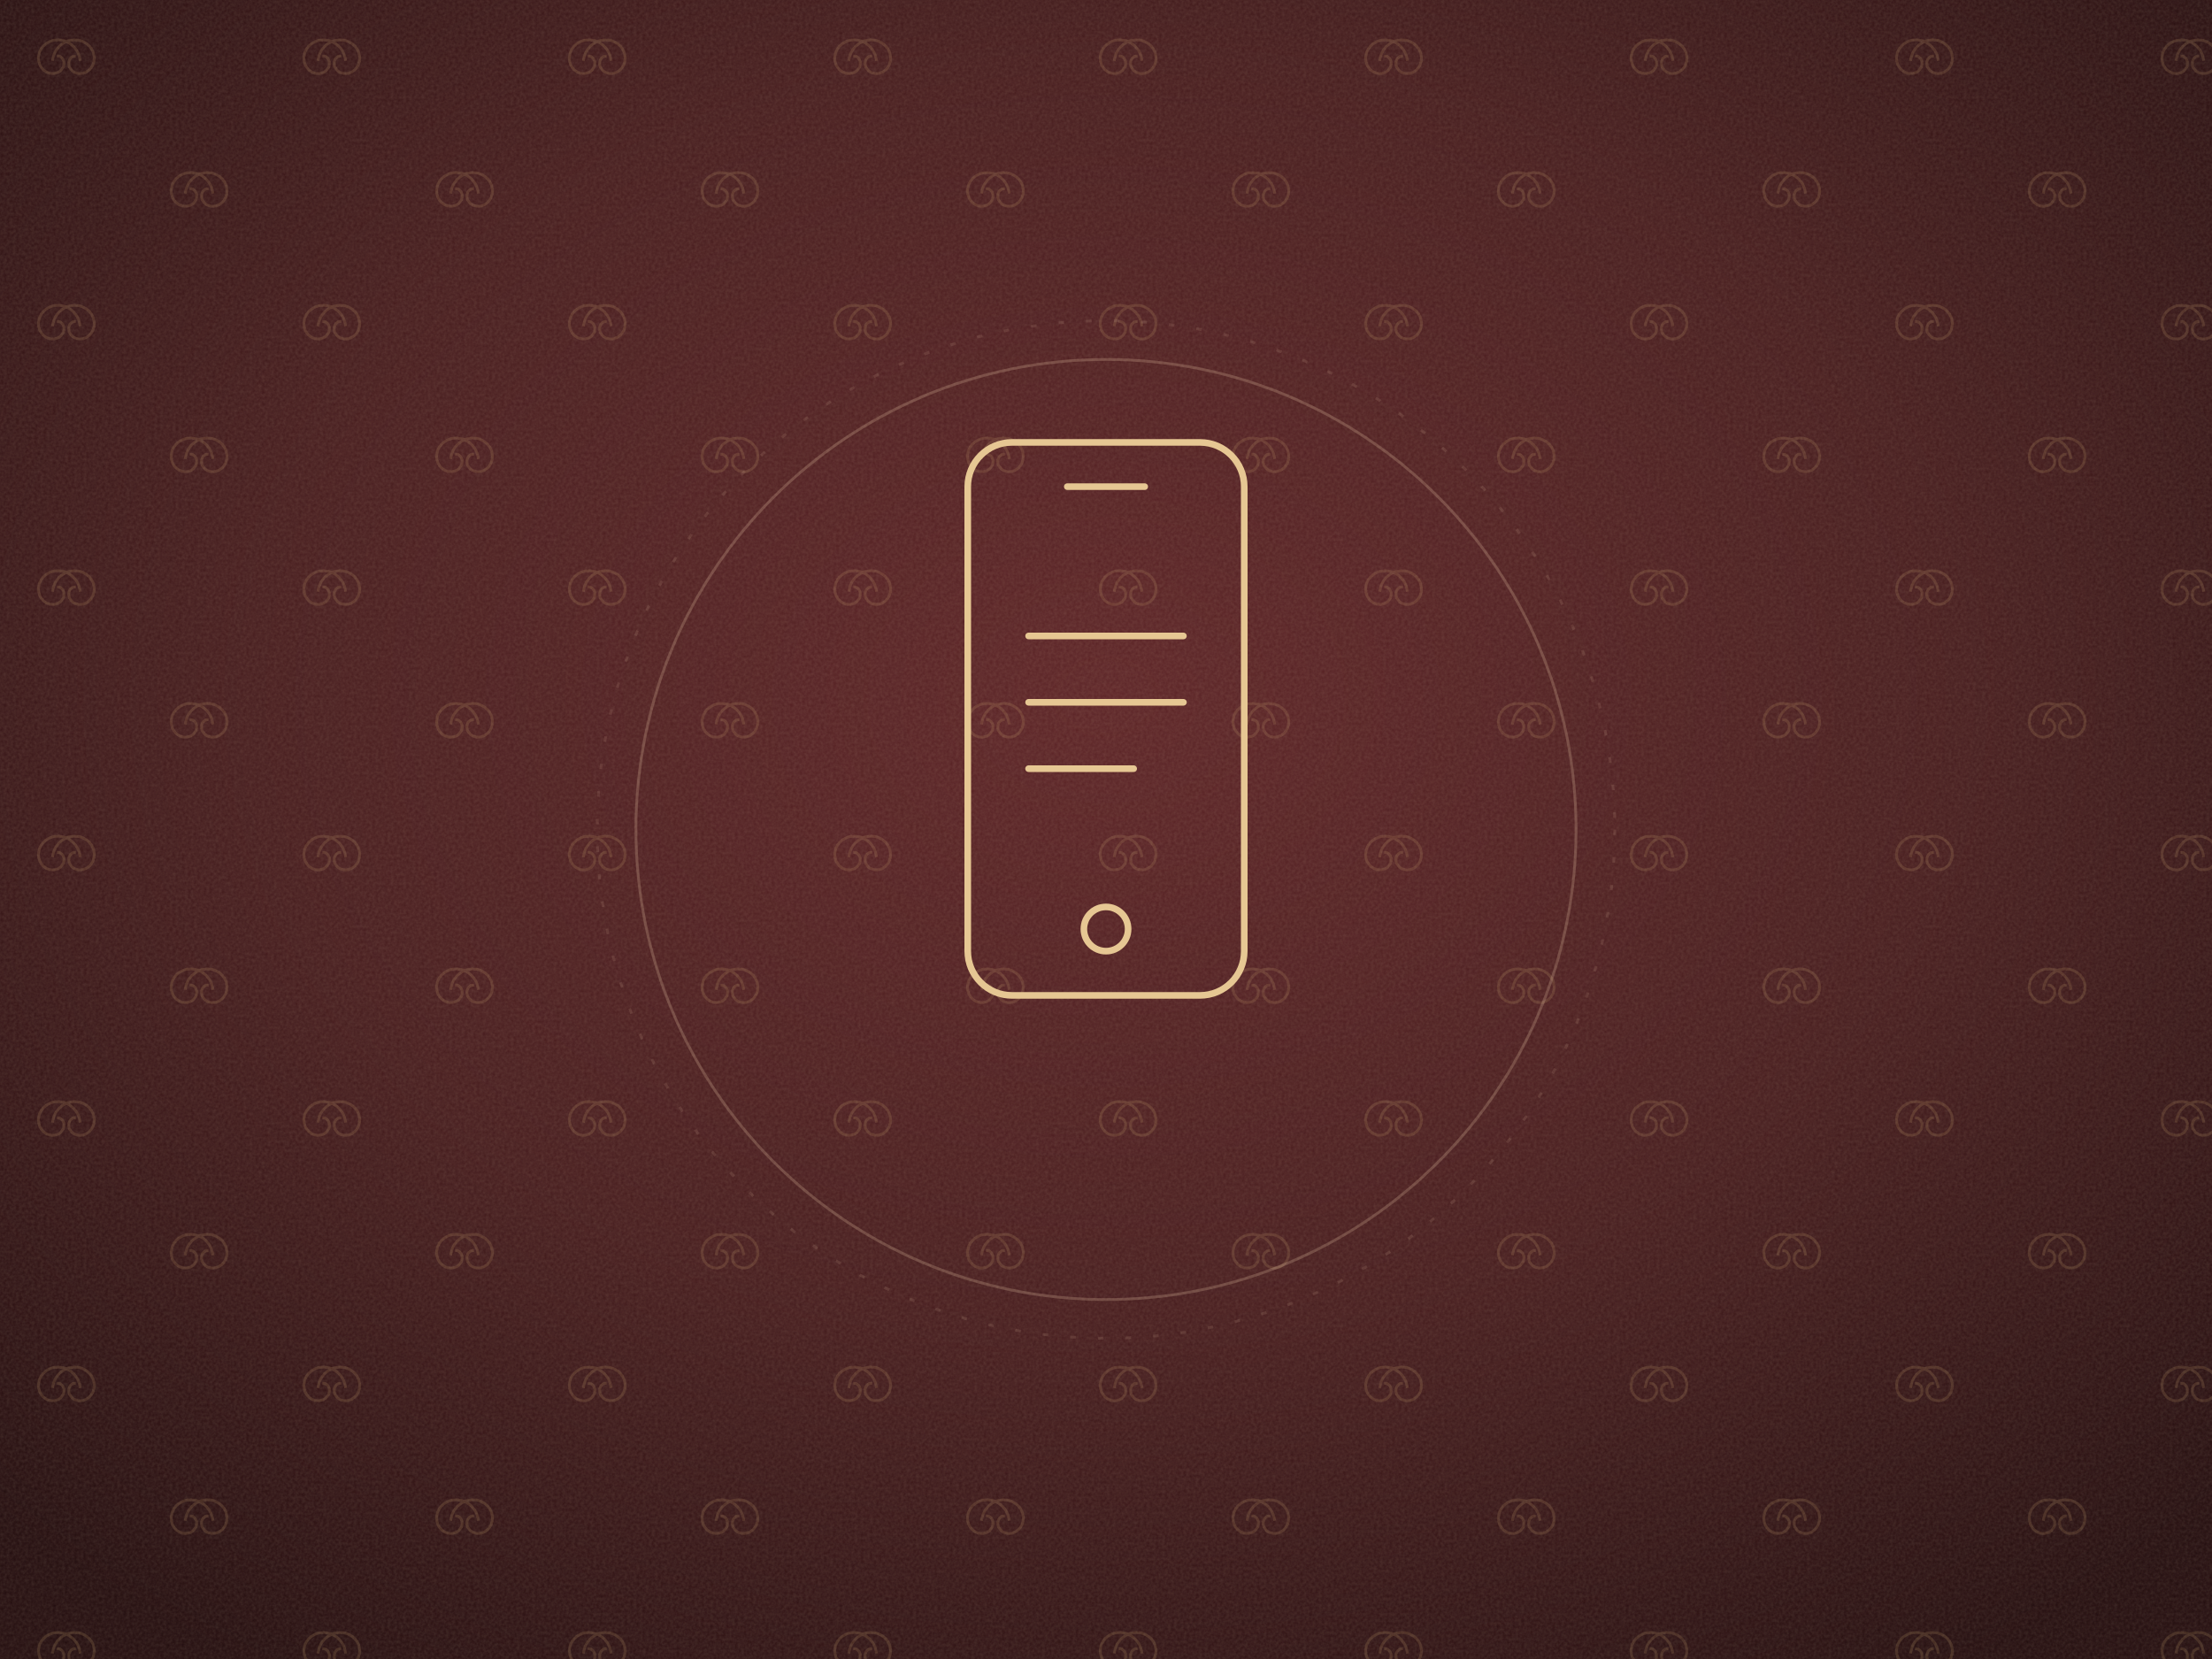
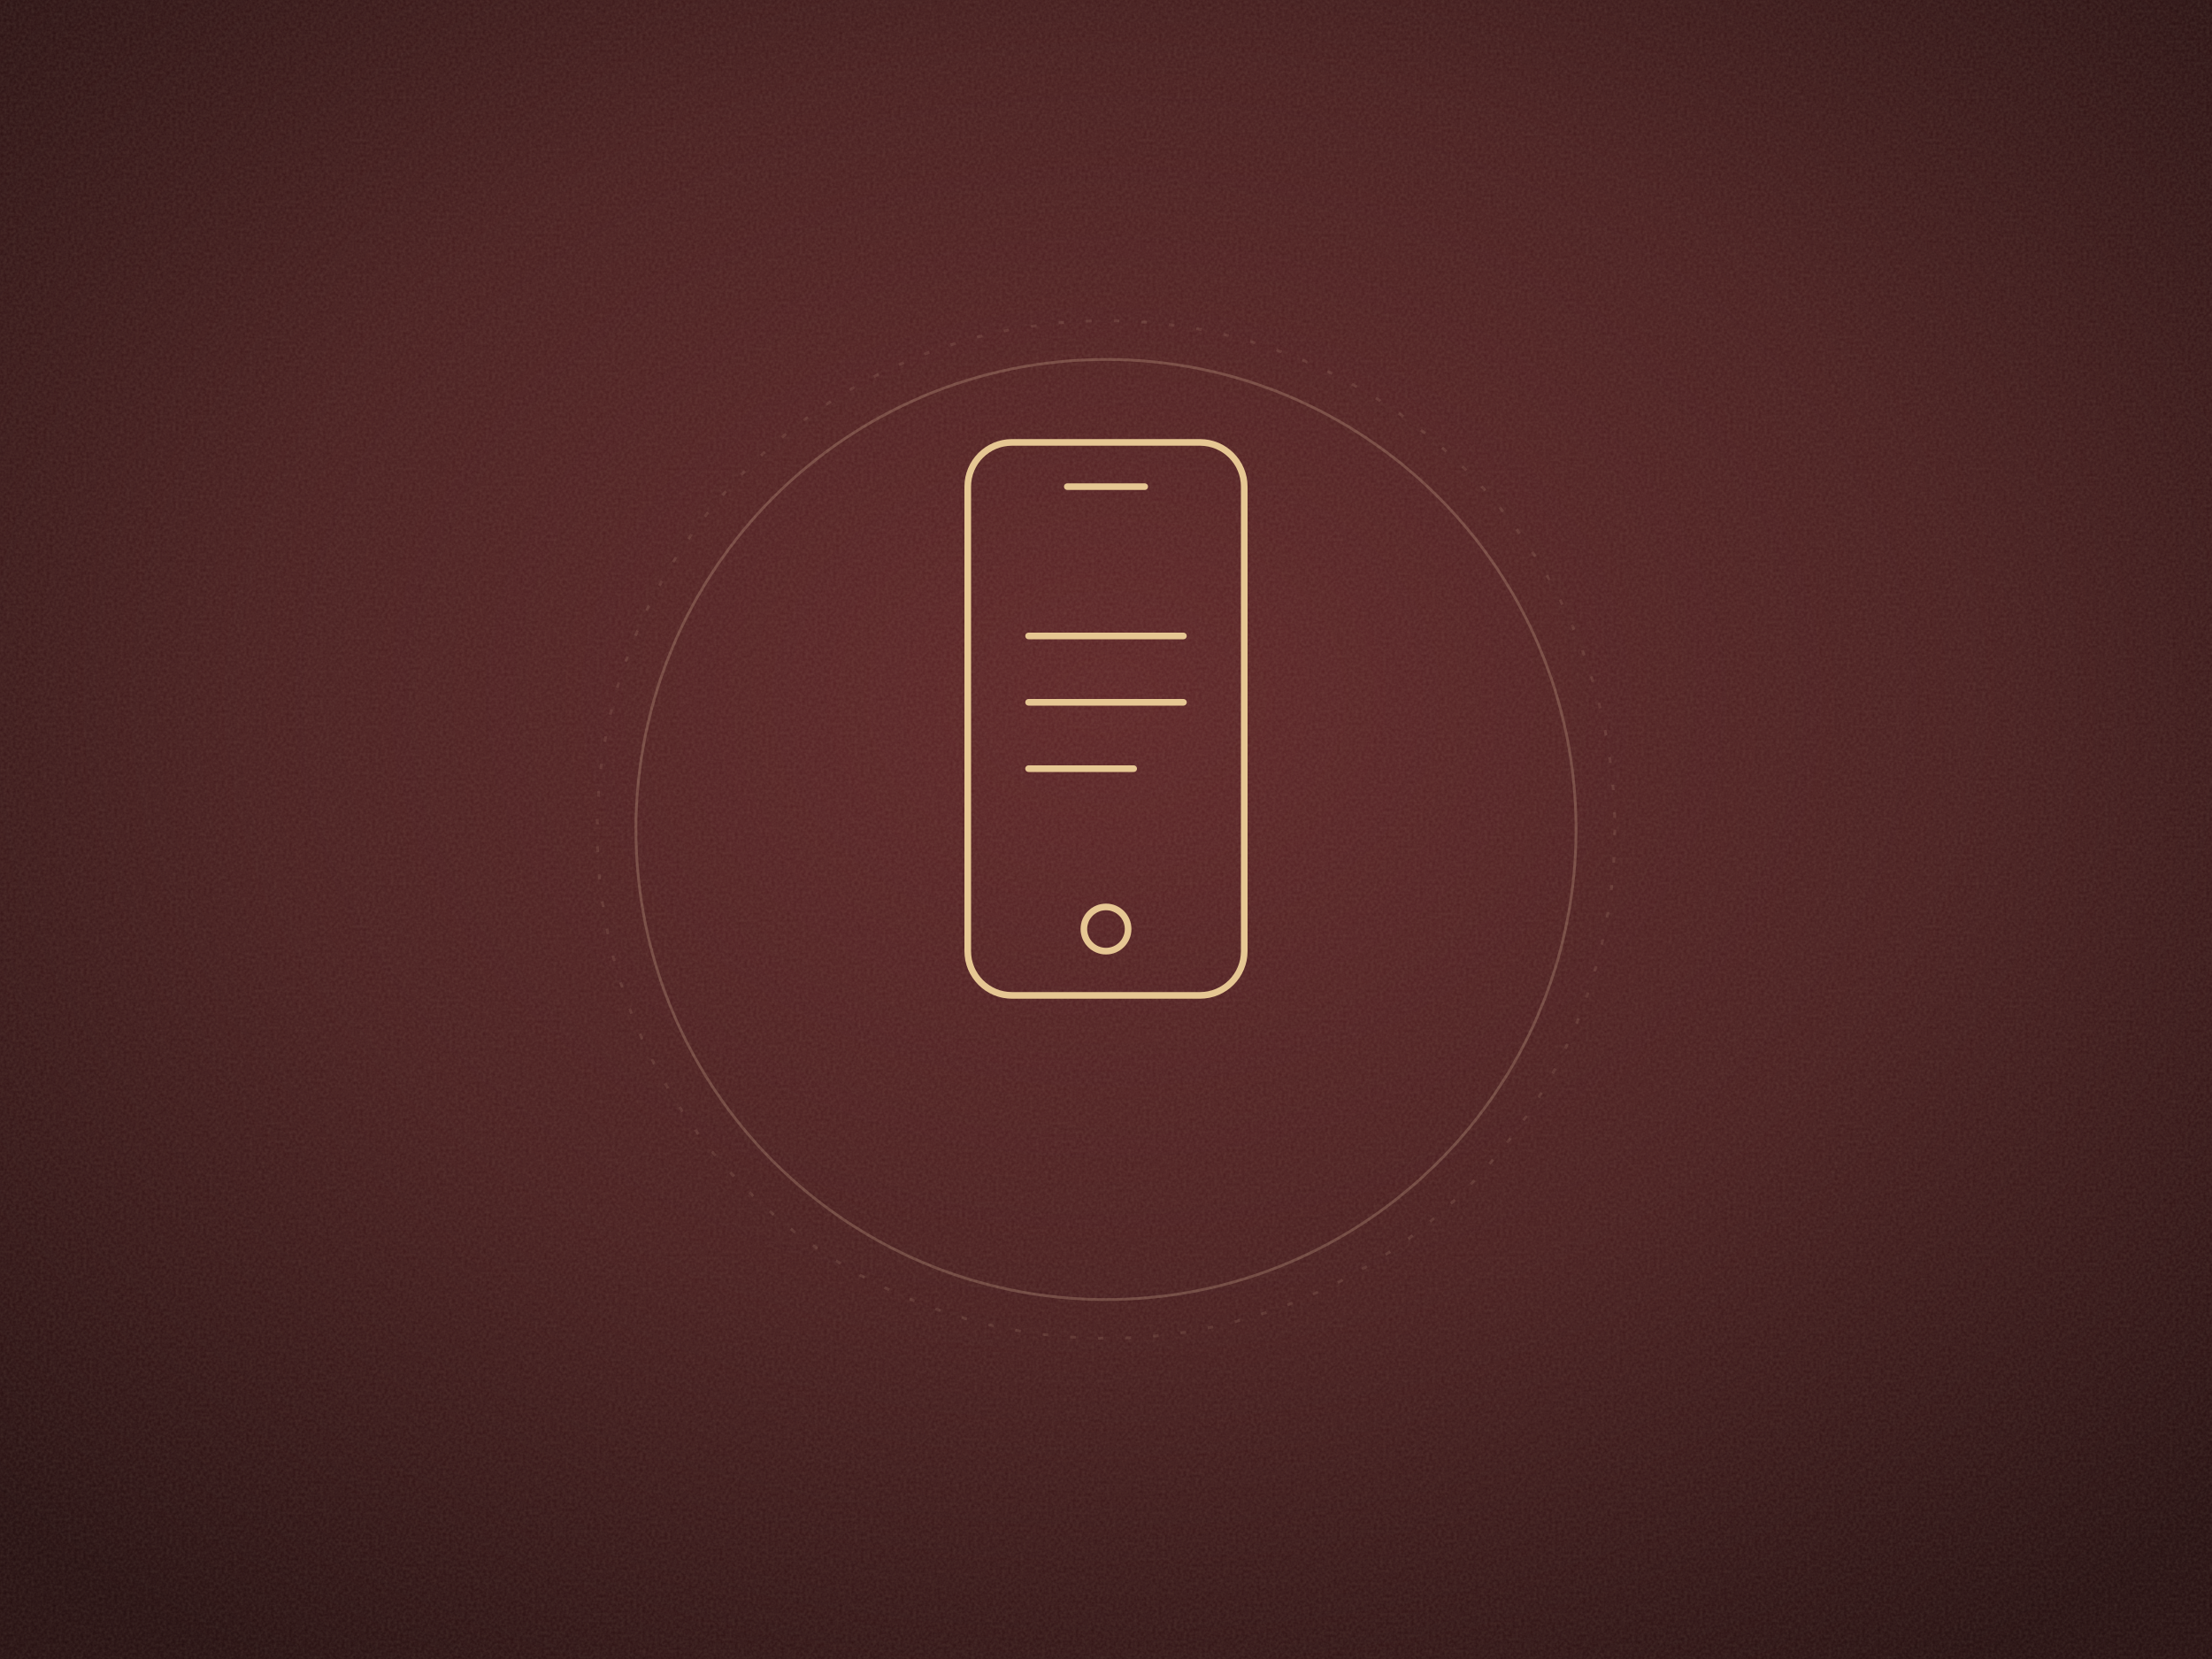
<svg xmlns="http://www.w3.org/2000/svg" viewBox="0 0 800 600" width="800" height="600">
  <defs>
    <radialGradient id="g" cx="50%" cy="42%" r="70%">
      <stop offset="0" stop-color="#5c2326" />
      <stop offset=".55" stop-color="#451B1D" />
      <stop offset="1" stop-color="#220C0E" />
    </radialGradient>
    <filter id="n">
      <feTurbulence type="fractalNoise" baseFrequency=".9" numOctaves="2" stitchTiles="stitch" />
      <feColorMatrix values="0 0 0 0 1  0 0 0 0 .85  0 0 0 0 .6  0 0 0 .12 0" />
    </filter>
-     <pattern id="p" width="96" height="96" patternUnits="userSpaceOnUse">
-       <g fill="none" stroke="#C9A26B" stroke-width="1" opacity=".18">
-         <path d="M29.0 22.0 L28.9 21.3 L28.7 20.5 L28.5 19.8 L28.2 19.1 L27.9 18.5 L27.5 17.9 L27.0 17.3 L26.6 16.8 L26.0 16.3 L25.5 15.9 L24.9 15.5 L24.3 15.2 L23.7 14.9 L23.1 14.7 L22.4 14.6 L21.8 14.5 L21.1 14.4 L20.5 14.5 L19.8 14.5 L19.2 14.6 L18.6 14.8 L18.1 15.0 L17.5 15.3 L17.0 15.6 L16.5 15.9 L16.1 16.3 L15.6 16.7 L15.3 17.2 L14.9 17.6 L14.7 18.1 L14.4 18.6 L14.2 19.1 L14.1 19.7 L14.0 20.2 L13.9 20.7 L13.9 21.2 L14.0 21.7 L14.0 22.2 L14.2 22.7 L14.3 23.2 L14.5 23.7 L14.8 24.1 L15.0 24.5 L15.3 24.8 L15.6 25.2 L16.0 25.5 L16.3 25.7 L16.7 26.0 L17.1 26.2 L17.5 26.3 L17.9 26.5 L18.3 26.5 L18.7 26.6 L19.1 26.6 L19.5 26.6 L19.9 26.5 L20.3 26.4 L20.6 26.3 L21.0 26.2 L21.3 26.0 L21.6 25.8 L21.9 25.6 L22.1 25.3 L22.3 25.1 L22.5 24.8 L22.7 24.5 L22.9 24.3 L23.0 24.0 L23.0 23.7 L23.1 23.4 L23.1 23.1 L23.1 22.8 L23.1 22.5 L23.1 22.3 L23.0 22.0 L22.9 21.8 L22.8 21.5 L22.7 21.3 L22.5 21.1 L22.4 20.9 L22.2 20.8 L22.0 20.6 L21.8 20.5 L21.7 20.4 L21.5 20.4 L21.3 20.3 L21.1 20.3 L20.9 20.3 L20.7 20.3 L20.6 20.3" />
-         <path d="M19.0 22.0 L19.1 21.3 L19.3 20.5 L19.5 19.8 L19.8 19.1 L20.1 18.5 L20.5 17.9 L21.0 17.3 L21.4 16.8 L22.0 16.3 L22.5 15.9 L23.1 15.5 L23.7 15.2 L24.3 14.9 L24.9 14.7 L25.6 14.6 L26.2 14.5 L26.9 14.4 L27.5 14.5 L28.2 14.5 L28.8 14.6 L29.4 14.8 L29.9 15.0 L30.5 15.3 L31.0 15.6 L31.5 15.9 L31.9 16.3 L32.4 16.7 L32.7 17.2 L33.1 17.6 L33.3 18.1 L33.6 18.6 L33.8 19.1 L33.9 19.7 L34.0 20.2 L34.1 20.7 L34.1 21.2 L34.0 21.7 L34.0 22.2 L33.8 22.7 L33.7 23.2 L33.5 23.7 L33.2 24.1 L33.0 24.5 L32.7 24.8 L32.4 25.2 L32.0 25.5 L31.7 25.7 L31.3 26.0 L30.9 26.2 L30.5 26.3 L30.1 26.5 L29.7 26.5 L29.3 26.6 L28.9 26.6 L28.5 26.6 L28.1 26.5 L27.7 26.4 L27.4 26.3 L27.0 26.2 L26.7 26.0 L26.4 25.8 L26.1 25.6 L25.9 25.3 L25.7 25.1 L25.5 24.8 L25.3 24.5 L25.1 24.3 L25.0 24.0 L25.0 23.7 L24.9 23.4 L24.9 23.1 L24.9 22.8 L24.9 22.5 L24.9 22.3 L25.0 22.0 L25.1 21.8 L25.2 21.5 L25.3 21.3 L25.5 21.1 L25.6 20.9 L25.8 20.8 L26.0 20.6 L26.2 20.5 L26.3 20.4 L26.5 20.4 L26.7 20.3 L26.9 20.3 L27.1 20.3 L27.3 20.3 L27.4 20.3" />
-         <g transform="translate(48 48)">
-           <path d="M29.0 22.0 L28.9 21.3 L28.7 20.5 L28.5 19.8 L28.2 19.1 L27.9 18.5 L27.5 17.9 L27.0 17.3 L26.6 16.8 L26.0 16.3 L25.5 15.9 L24.9 15.5 L24.3 15.2 L23.7 14.9 L23.1 14.7 L22.4 14.6 L21.8 14.5 L21.1 14.4 L20.5 14.5 L19.8 14.5 L19.2 14.6 L18.6 14.8 L18.1 15.0 L17.5 15.3 L17.0 15.6 L16.5 15.9 L16.1 16.3 L15.6 16.7 L15.3 17.2 L14.9 17.6 L14.7 18.1 L14.4 18.6 L14.2 19.1 L14.1 19.7 L14.0 20.2 L13.9 20.7 L13.9 21.2 L14.0 21.7 L14.0 22.2 L14.2 22.7 L14.3 23.2 L14.5 23.7 L14.8 24.1 L15.0 24.5 L15.3 24.8 L15.6 25.2 L16.0 25.5 L16.3 25.7 L16.7 26.0 L17.1 26.2 L17.5 26.3 L17.9 26.5 L18.3 26.5 L18.7 26.6 L19.1 26.6 L19.5 26.6 L19.9 26.5 L20.3 26.4 L20.6 26.3 L21.0 26.2 L21.3 26.0 L21.6 25.8 L21.9 25.6 L22.1 25.3 L22.3 25.1 L22.5 24.8 L22.7 24.5 L22.9 24.3 L23.0 24.0 L23.0 23.7 L23.1 23.4 L23.1 23.1 L23.1 22.8 L23.1 22.5 L23.1 22.3 L23.0 22.0 L22.9 21.8 L22.8 21.5 L22.7 21.3 L22.5 21.1 L22.4 20.9 L22.2 20.8 L22.0 20.6 L21.8 20.5 L21.7 20.4 L21.5 20.4 L21.3 20.3 L21.1 20.3 L20.9 20.3 L20.7 20.3 L20.6 20.3" />
-           <path d="M19.0 22.0 L19.1 21.3 L19.3 20.5 L19.5 19.8 L19.8 19.1 L20.1 18.5 L20.5 17.9 L21.0 17.3 L21.4 16.8 L22.0 16.3 L22.5 15.9 L23.1 15.5 L23.7 15.2 L24.3 14.9 L24.9 14.7 L25.6 14.6 L26.2 14.5 L26.9 14.4 L27.5 14.5 L28.2 14.5 L28.8 14.6 L29.4 14.8 L29.9 15.0 L30.5 15.3 L31.0 15.6 L31.5 15.9 L31.9 16.3 L32.4 16.7 L32.7 17.2 L33.1 17.6 L33.3 18.1 L33.6 18.6 L33.8 19.1 L33.9 19.7 L34.0 20.2 L34.1 20.7 L34.1 21.2 L34.0 21.7 L34.0 22.2 L33.8 22.7 L33.7 23.2 L33.5 23.7 L33.2 24.1 L33.0 24.5 L32.7 24.8 L32.4 25.2 L32.0 25.5 L31.7 25.7 L31.3 26.0 L30.9 26.2 L30.5 26.3 L30.1 26.5 L29.7 26.5 L29.3 26.6 L28.9 26.6 L28.5 26.6 L28.1 26.5 L27.7 26.4 L27.4 26.3 L27.0 26.2 L26.7 26.0 L26.4 25.8 L26.1 25.6 L25.9 25.3 L25.7 25.1 L25.5 24.8 L25.3 24.5 L25.1 24.3 L25.0 24.0 L25.0 23.7 L24.9 23.4 L24.9 23.1 L24.9 22.8 L24.9 22.5 L24.9 22.3 L25.0 22.0 L25.1 21.8 L25.2 21.5 L25.3 21.3 L25.5 21.1 L25.6 20.9 L25.8 20.8 L26.0 20.6 L26.2 20.5 L26.3 20.4 L26.5 20.4 L26.7 20.3 L26.9 20.3 L27.1 20.3 L27.3 20.3 L27.4 20.3" />
-         </g>
-       </g>
-     </pattern>
  </defs>
  <rect width="800" height="600" fill="url(#g)" />
-   <rect width="800" height="600" fill="url(#p)" />
  <rect width="800" height="600" filter="url(#n)" />
  <circle cx="400" cy="300" r="170" fill="none" stroke="#F7D6B4" stroke-opacity=".22" />
  <circle cx="400" cy="300" r="184" fill="none" stroke="#F7D6B4" stroke-opacity=".12" stroke-dasharray="2 8" />
  <g fill="none" stroke="#E6C793" stroke-width="2.4" stroke-linecap="round" stroke-linejoin="round">
    <rect x="350" y="160" width="100" height="200" rx="16" />
    <path d="M386 176 L414 176" />
    <circle cx="400" cy="336" r="8" />
    <path d="M372 230 L428 230 M372 254 L428 254 M372 278 L410 278" />
  </g>
</svg>
